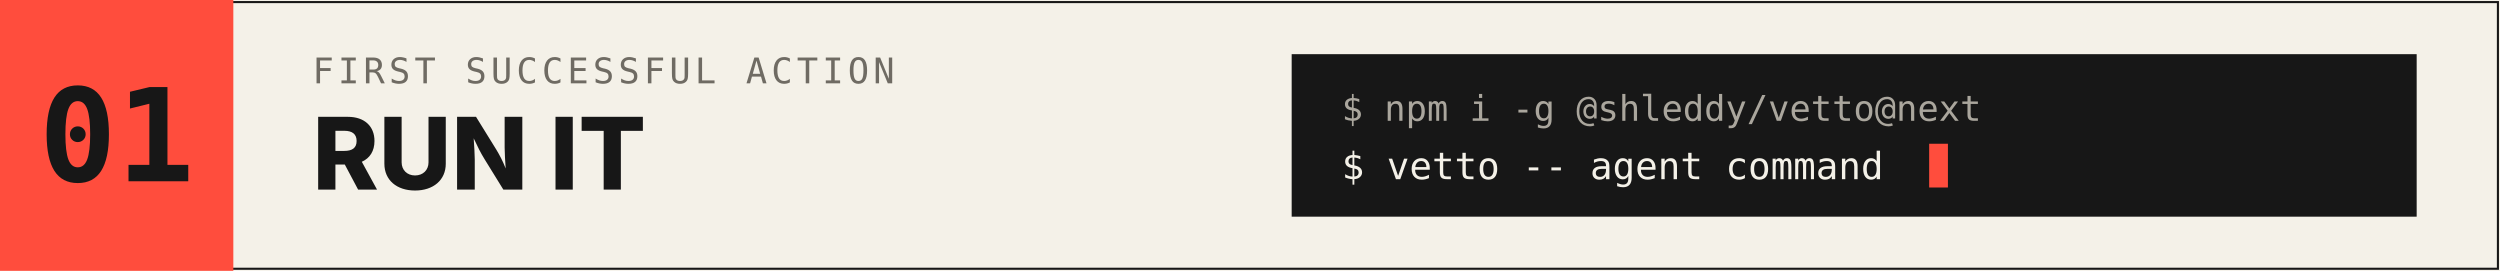
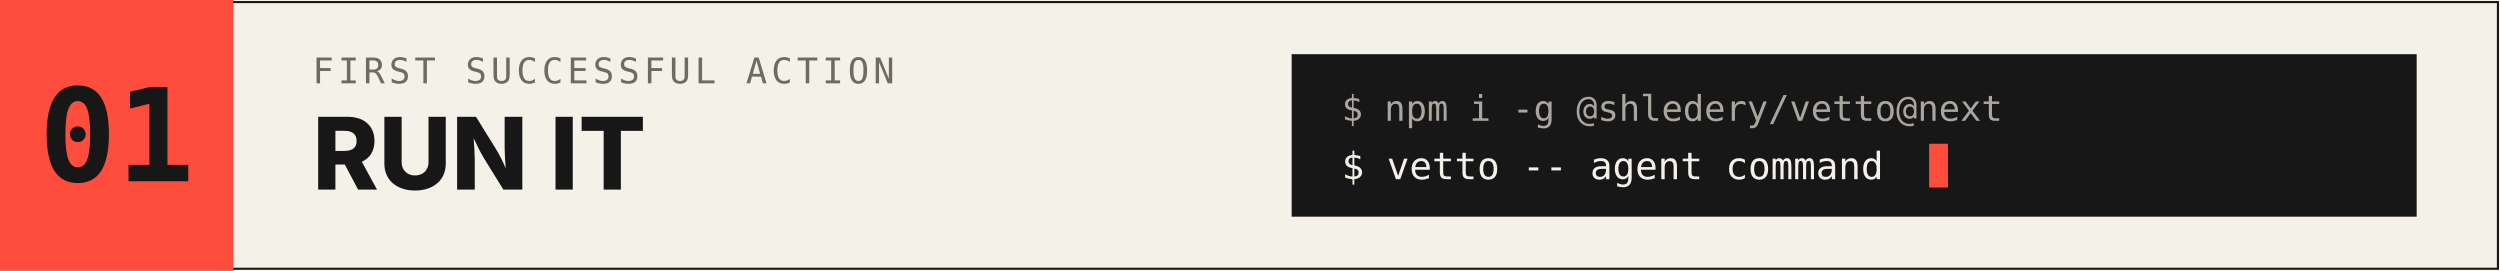
<svg xmlns="http://www.w3.org/2000/svg" width="1200" height="130" viewBox="0 0 1200 130" role="img" aria-labelledby="title desc">
  <rect width="1200" height="130" fill="#f4f1e8" />
  <rect x="1" y="1" width="1198" height="128" fill="none" stroke="#171717" />
  <rect width="112" height="130" fill="#ff4d3d" />
  <text x="56" y="87" text-anchor="middle" fill="#171717" font-size="62" font-weight="800" font-family="ui-monospace, SFMono-Regular, Menlo, Consolas, monospace">01</text>
  <text x="150" y="40" fill="#6f6b63" font-size="17" letter-spacing="2" font-family="ui-monospace, SFMono-Regular, Menlo, Consolas, monospace">FIRST SUCCESSFUL ACTION</text>
  <text x="150" y="91" fill="#171717" font-size="48" font-weight="800" font-family="-apple-system, BlinkMacSystemFont, Segoe UI, sans-serif">RUN IT</text>
  <rect x="620" y="26" width="540" height="78" fill="#171717" />
-   <text x="644" y="58" fill="#aaa69d" font-size="17" font-family="ui-monospace, SFMono-Regular, Menlo, Consolas, monospace">$ npm i -g @shleddy/vetto@next</text>
+   <text x="644" y="58" fill="#aaa69d" font-size="17" font-family="ui-monospace, SFMono-Regular, Menlo, Consolas, monospace">$ npm i -g @shledery/vetto@next</text>
  <text x="644" y="86" fill="#f4f1e8" font-size="18" font-family="ui-monospace, SFMono-Regular, Menlo, Consolas, monospace">$ vetto -- agent command</text>
  <rect x="926" y="69" width="9" height="21" fill="#ff4d3d" />
</svg>
